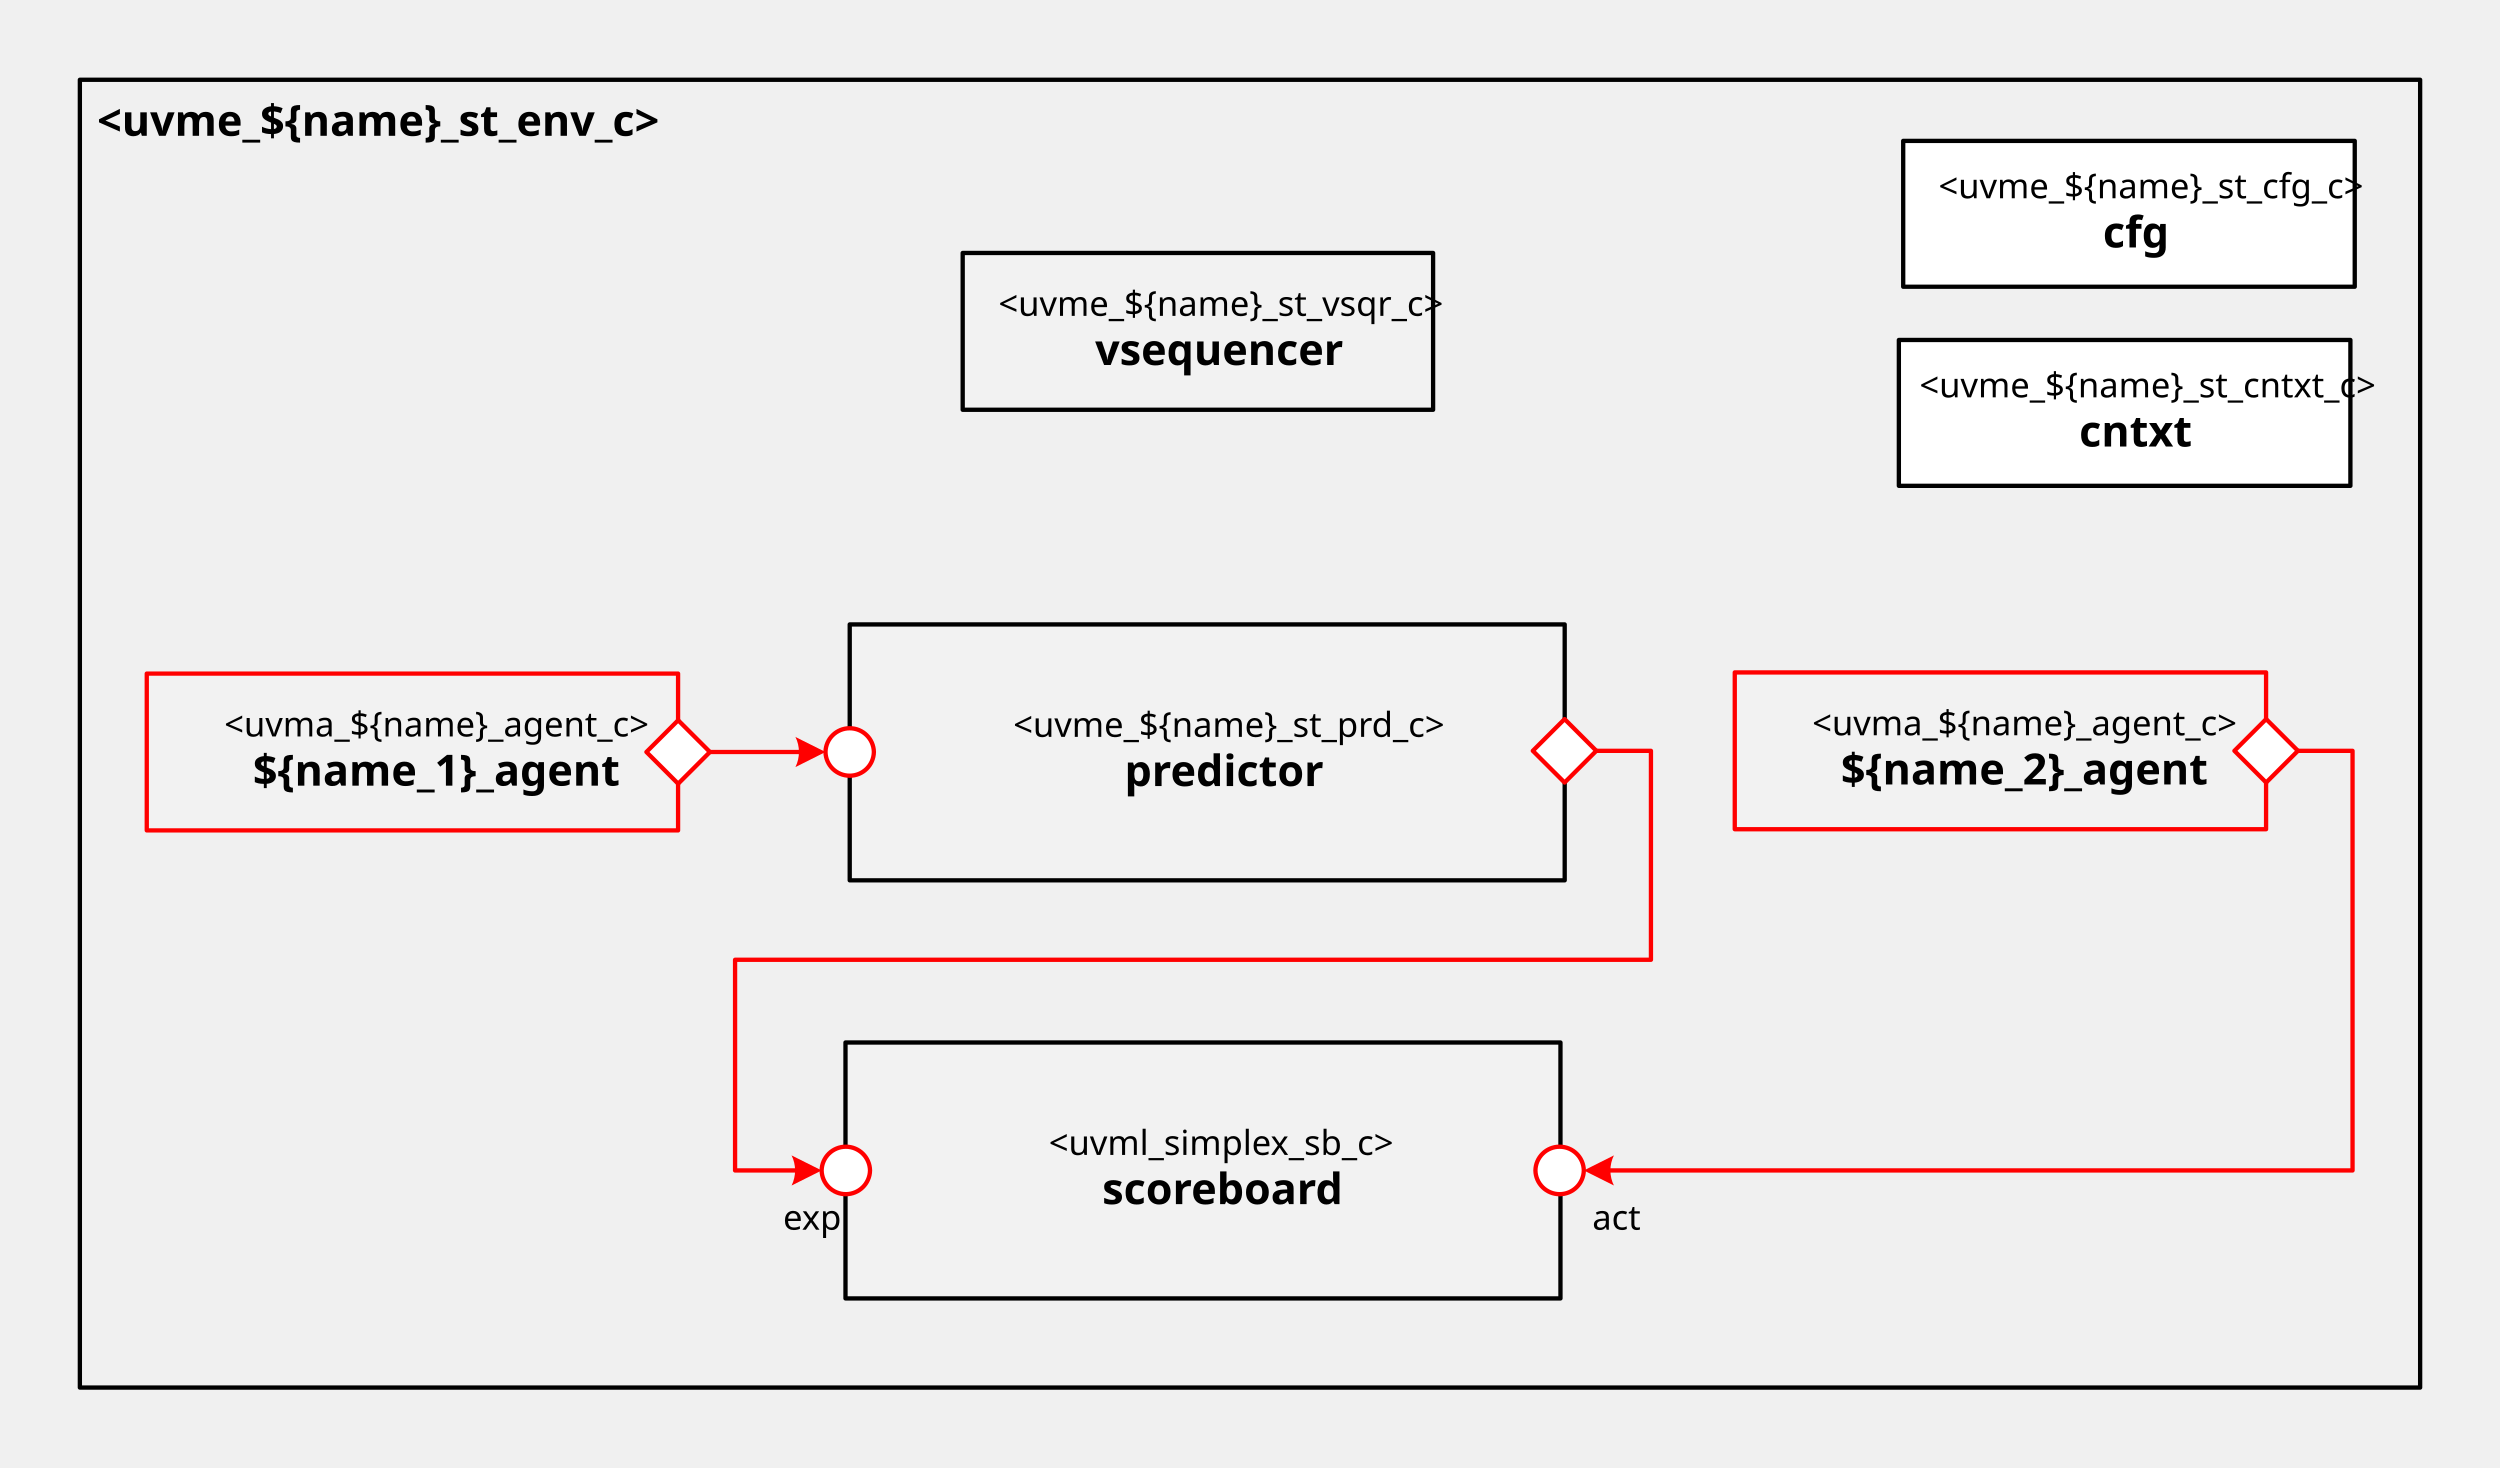
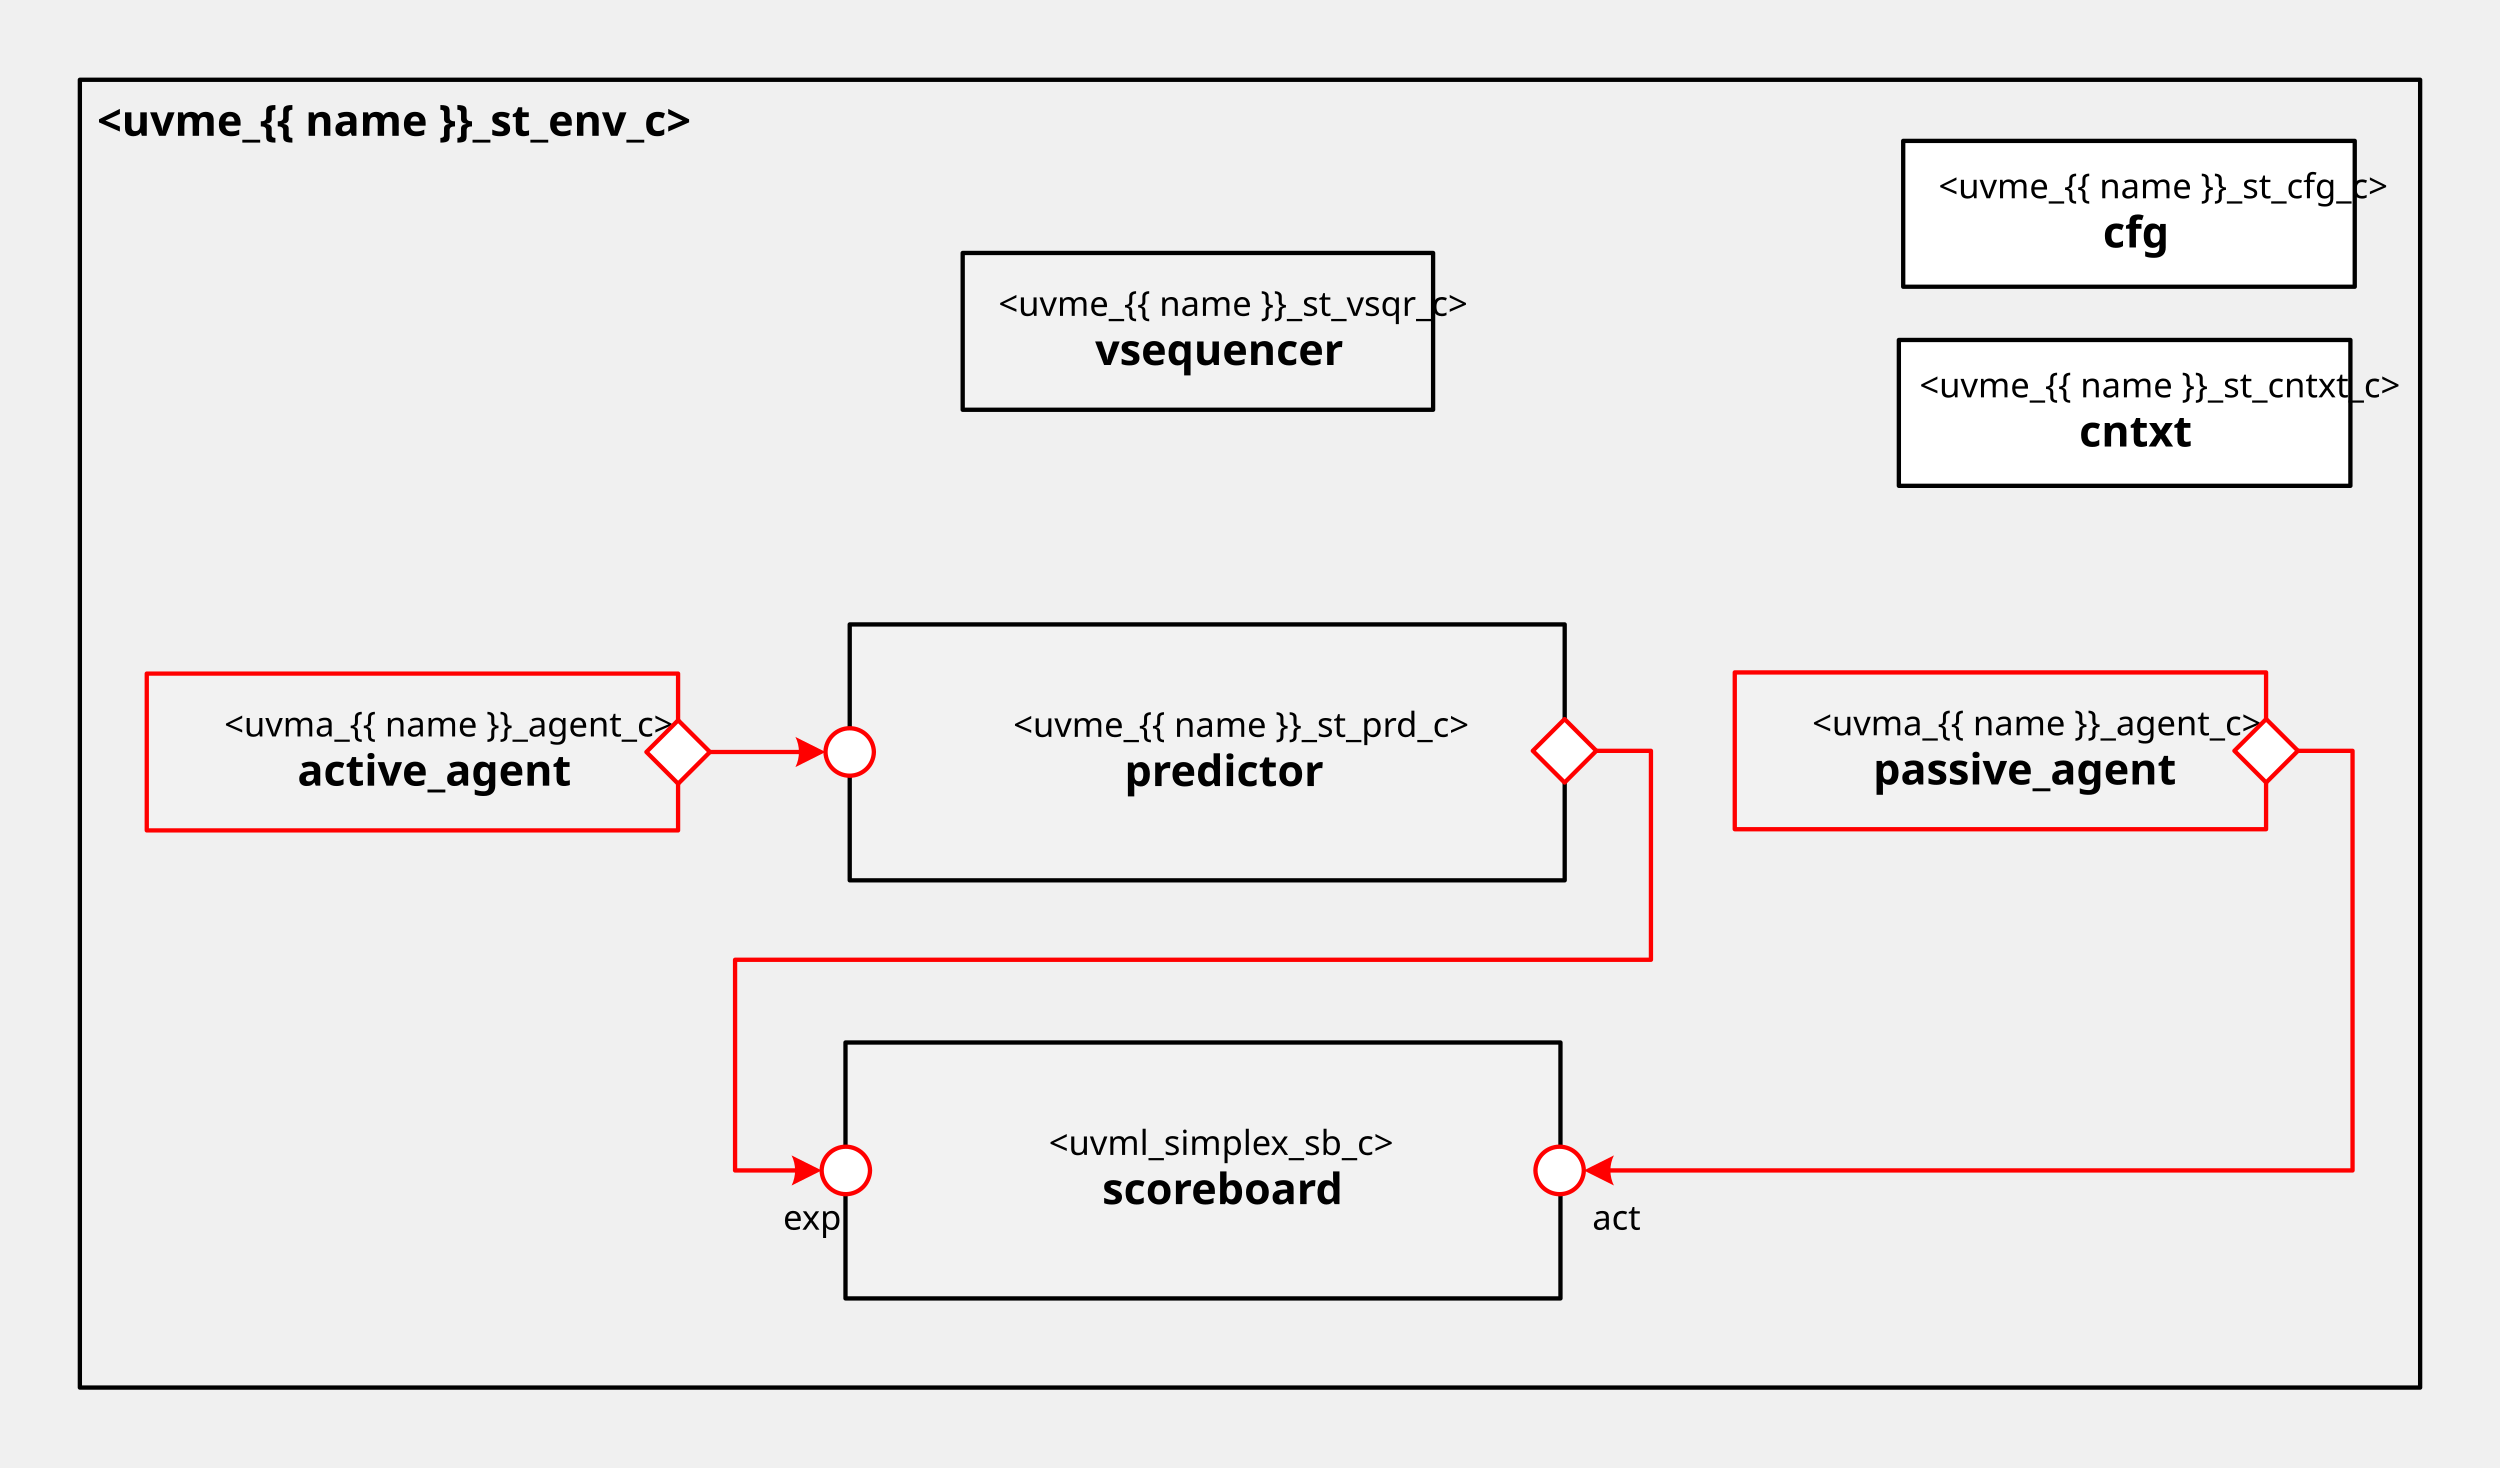
<svg xmlns="http://www.w3.org/2000/svg" xmlns:xlink="http://www.w3.org/1999/xlink" width="8.052in" height="4.726in" viewBox="0 0 579.76 340.307" xml:space="preserve" color-interpolation-filters="sRGB" class="st12">
  <style type="text/css">
	
		.st1 {fill:none;stroke:#000000;stroke-linecap:round;stroke-linejoin:round;stroke-width:1}
		.st2 {fill:#000000;font-family:Calibri;font-size:0.833em;font-weight:bold}
		.st3 {fill:#f2f2f2;stroke:#000000;stroke-linecap:round;stroke-linejoin:round;stroke-width:1}
		.st4 {fill:#000000;font-family:Calibri;font-size:0.667em}
		.st5 {font-size:1.25em;font-weight:bold}
		.st6 {fill:#ffffff;stroke:#000000;stroke-linecap:round;stroke-linejoin:round;stroke-width:1}
		.st7 {marker-end:url(#mrkr5-22);stroke:#ff0000;stroke-linecap:round;stroke-linejoin:round;stroke-width:1}
		.st8 {fill:#ff0000;fill-opacity:1;stroke:#ff0000;stroke-opacity:1;stroke-width:0.284}
		.st9 {fill:#f2f2f2;stroke:#ff0000;stroke-linecap:round;stroke-linejoin:round;stroke-width:1}
		.st10 {fill:#ffffff;stroke:#ff0000;stroke-linecap:round;stroke-linejoin:round;stroke-width:1}
		.st11 {fill:none;stroke:none;stroke-linecap:round;stroke-linejoin:round;stroke-width:0.75}
		.st12 {fill:none;fill-rule:evenodd;font-size:12px;overflow:visible;stroke-linecap:square;stroke-miterlimit:3}
	
	</style>
  <defs id="Markers">
    <g id="lend5">
      <path d="M 2 1 L 0 0 L 1.981 -0.993 C 1.672 -0.365 1.673 0.373 1.985 1 " style="stroke:none" />
    </g>
    <marker id="mrkr5-22" class="st8" refX="-6.16" orient="auto" markerUnits="strokeWidth" overflow="visible">
      <use xlink:href="#lend5" transform="scale(-3.52,-3.52) " />
    </marker>
  </defs>
  <g>
    <g id="shape2-1" transform="translate(18.5,-18.5)">
      <rect x="0" y="37" width="542.76" height="303.307" class="st1" />
-       <text x="4" y="50" class="st2">&lt;uvme_${name}_st_env_c&gt;</text>
+       <text x="4" y="50" class="st2">&lt;uvme_{{ name }}_st_env_c&gt;</text>
    </g>
    <g id="shape118-4" transform="translate(223.247,-245.272)">
      <rect x="0" y="303.941" width="109.097" height="36.366" class="st3" />
-       <text x="8.29" y="318.52" class="st4">&lt;uvme_${name}_st_vsqr_c&gt; <tspan x="30.72" dy="1.14em" class="st5">vsequencer</tspan>
+       <text x="8.29" y="318.52" class="st4">&lt;uvme_{{ name }}_st_vsqr_c&gt; <tspan x="30.72" dy="1.14em" class="st5">vsequencer</tspan>
      </text>
    </g>
    <g id="shape174-8" transform="translate(441.371,-273.807)">
      <rect x="0" y="306.48" width="104.722" height="33.827" class="st6" />
-       <text x="8.18" y="319.79" class="st4">&lt;uvme_${name}_st_cfg_c&gt; <tspan x="46.32" dy="1.14em" class="st5">cfg</tspan>
+       <text x="8.18" y="319.79" class="st4">&lt;uvme_{{ name }}_st_cfg_c&gt; <tspan x="46.32" dy="1.14em" class="st5">cfg</tspan>
      </text>
    </g>
    <g id="shape175-12" transform="translate(440.364,-227.633)">
      <rect x="0" y="306.48" width="104.722" height="33.827" class="st6" />
-       <text x="4.77" y="319.79" class="st4">&lt;uvme_${name}_st_cntxt_c&gt; <tspan x="41.82" dy="1.14em" class="st5">cntxt</tspan>
+       <text x="4.77" y="319.79" class="st4">&lt;uvme_{{ name }}_st_cntxt_c&gt; <tspan x="41.82" dy="1.14em" class="st5">cntxt</tspan>
      </text>
    </g>
    <g id="group270-16" transform="translate(52.5157,-120.588)">
			</g>
    <g id="shape309-17" transform="translate(164.622,-158.815)">
      <path d="M0 333.22 L20.65 333.22" class="st7" />
    </g>
    <g id="group424-23" transform="translate(34.0157,-147.719)">
      <g id="shape114-24">
        <rect x="0" y="303.941" width="123.222" height="36.366" class="st9" />
-         <text x="17.96" y="318.52" class="st4">&lt;uvma_${name}_agent_c&gt; <tspan x="24.62" dy="1.14em" class="st5">${name_1}_agent</tspan>
+         <text x="17.96" y="318.52" class="st4">&lt;uvma_{{ name }}_agent_c&gt; <tspan x="34.94" dy="1.14em" class="st5">active_agent</tspan>
        </text>
      </g>
      <g id="shape115-28" transform="translate(456.189,314.762) rotate(90)">
        <path d="M7.36 340.31 L14.72 332.95 L7.36 325.58 L0 332.95 L7.36 340.31 Z" class="st10" />
      </g>
    </g>
    <g id="group425-30" transform="translate(402.307,-147.994)">
      <g id="shape426-31">
        <rect x="0" y="303.941" width="123.222" height="36.366" class="st9" />
-         <text x="17.96" y="318.52" class="st4">&lt;uvma_${name}_agent_c&gt; <tspan x="24.62" dy="1.14em" class="st5">${name_2}_agent</tspan>
+         <text x="17.96" y="318.52" class="st4">&lt;uvma_{{ name }}_agent_c&gt; <tspan x="32.1" dy="1.14em" class="st5">passive_agent</tspan>
        </text>
      </g>
      <g id="shape427-35" transform="translate(456.189,314.762) rotate(90)">
        <path d="M7.36 340.31 L14.72 332.95 L7.36 325.58 L0 332.95 L7.36 340.31 Z" class="st10" />
      </g>
    </g>
    <g id="group428-37" transform="translate(191.429,-136.138)">
      <g id="shape263-38" transform="translate(5.61752,5.68434E-14)">
        <rect x="0" y="280.955" width="165.818" height="59.352" class="st3" />
-         <text x="37.92" y="307.03" class="st4">&lt;uvme_${name}_st_prd_c&gt; <tspan x="63.73" dy="1.14em" class="st5">predictor</tspan>
+         <text x="37.92" y="307.03" class="st4">&lt;uvme_{{ name }}_st_prd_c&gt; <tspan x="63.73" dy="1.14em" class="st5">predictor</tspan>
        </text>
      </g>
      <g id="shape281-42" transform="translate(1.4988E-14,645.239) scale(1,-1)">
        <path d="M0 334.7 A5.611 5.611 0 0 1 11.22 334.7 A5.611 5.611 0 0 1 0 334.7 Z" class="st10" />
      </g>
      <g id="shape423-44" transform="translate(-161.54,317.63) rotate(-90)">
        <path d="M7.36 340.31 L14.72 332.95 L7.36 325.58 L0 332.95 L7.36 340.31 Z" class="st10" />
      </g>
    </g>
    <g id="group434-46" transform="translate(176.927,-39.1763)">
      <g id="shape359-47" transform="translate(19.138,5.68434E-14)">
        <rect x="0" y="280.955" width="165.818" height="59.352" class="st3" />
        <text x="47.15" y="307.03" class="st4">&lt;uvml_simplex_sb_c&gt; <tspan x="59.54" dy="1.14em" class="st5">scoreboard</tspan>
        </text>
      </g>
      <g id="shape429-51" transform="translate(13.6063,645.327) scale(1,-1)">
        <path d="M0 334.7 A5.611 5.611 0 0 1 11.22 334.7 A5.611 5.611 0 0 1 0 334.7 Z" class="st10" />
      </g>
      <g id="shape430-53" transform="translate(5.9952E-15,-9.26659)">
        <rect x="0" y="322.165" width="20.976" height="18.142" class="st11" />
        <text x="4.66" y="333.64" class="st4">exp</text>
      </g>
      <g id="shape432-56" transform="translate(179.15,645.327) scale(1,-1)">
        <path d="M0 334.7 A5.611 5.611 0 0 1 11.22 334.7 A5.611 5.611 0 0 1 0 334.7 Z" class="st10" />
      </g>
      <g id="shape433-58" transform="translate(186.795,-9.26659)">
        <rect x="0" y="322.165" width="20.976" height="18.142" class="st11" />
        <text x="5.54" y="333.64" class="st4">act</text>
      </g>
    </g>
    <g id="shape435-61" transform="translate(370.197,-166.177)">
      <path d="M0 340.31 L12.67 340.31 L12.67 388.77 L-199.74 388.77 L-199.74 437.63 L-185.82 437.63" class="st7" />
    </g>
    <g id="shape436-66" transform="translate(532.913,-166.177)">
      <path d="M0 340.31 L12.67 340.31 L12.67 437.63 L-159.45 437.63" class="st7" />
    </g>
  </g>
</svg>
